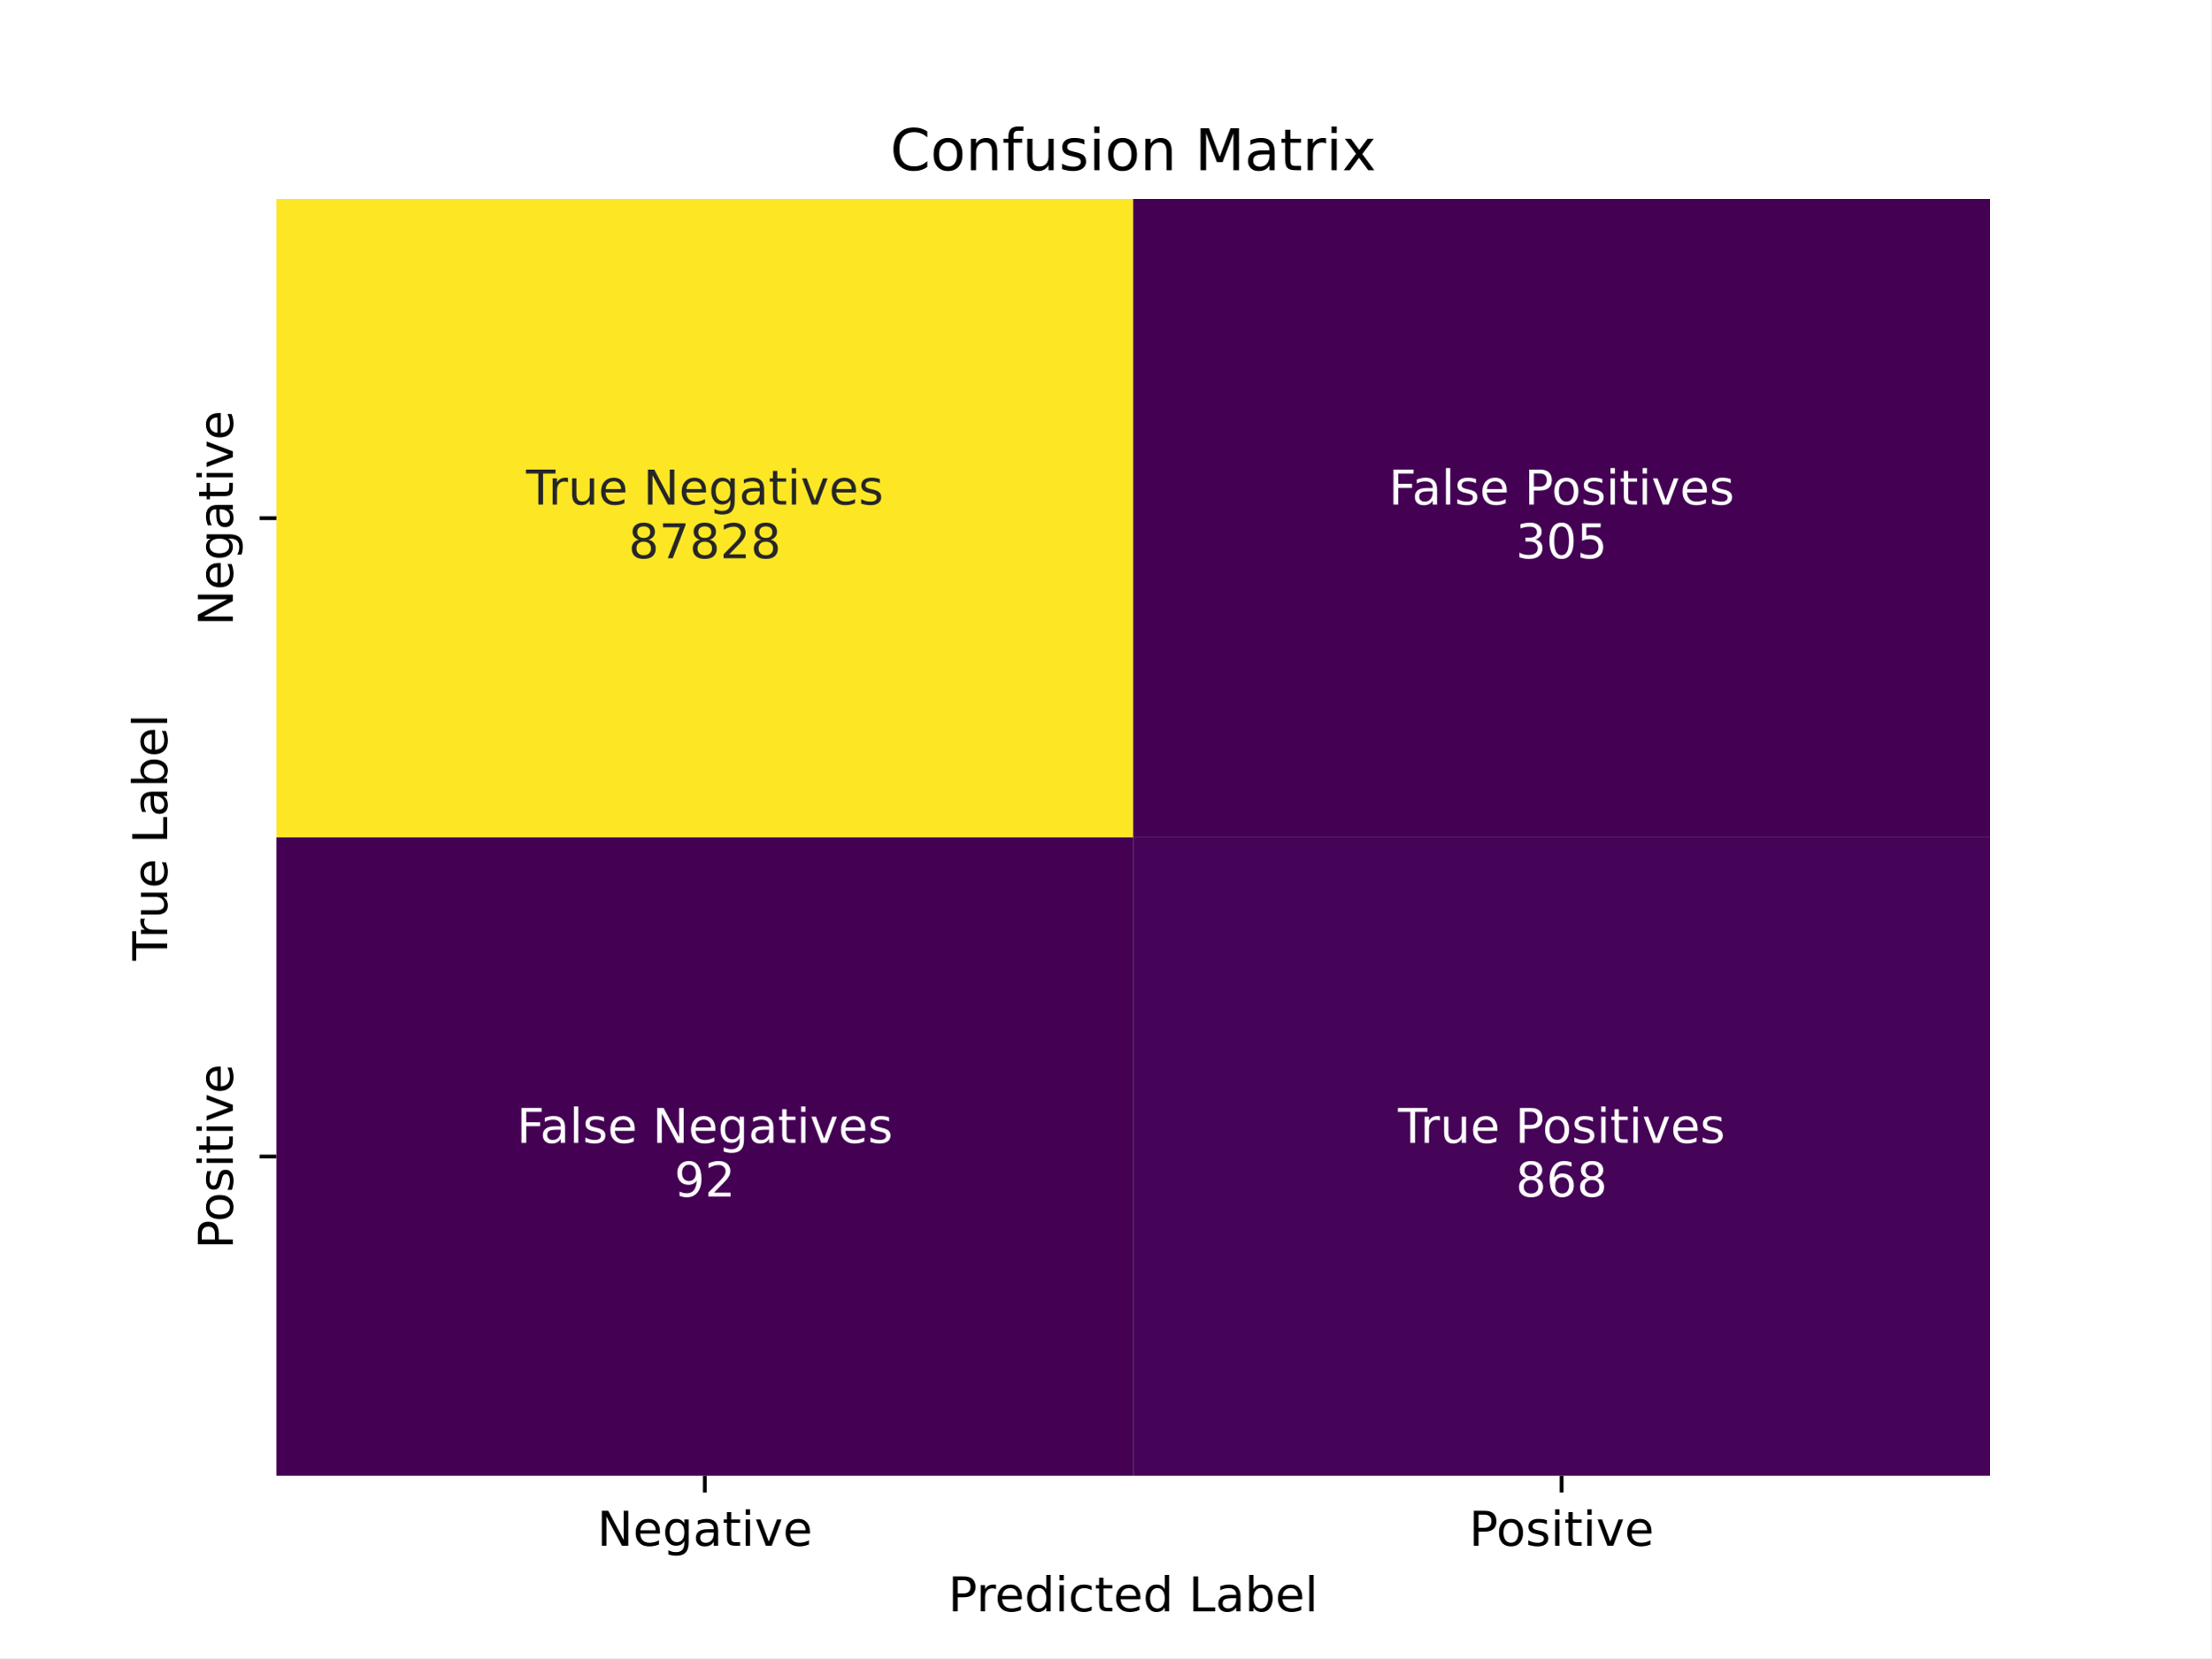
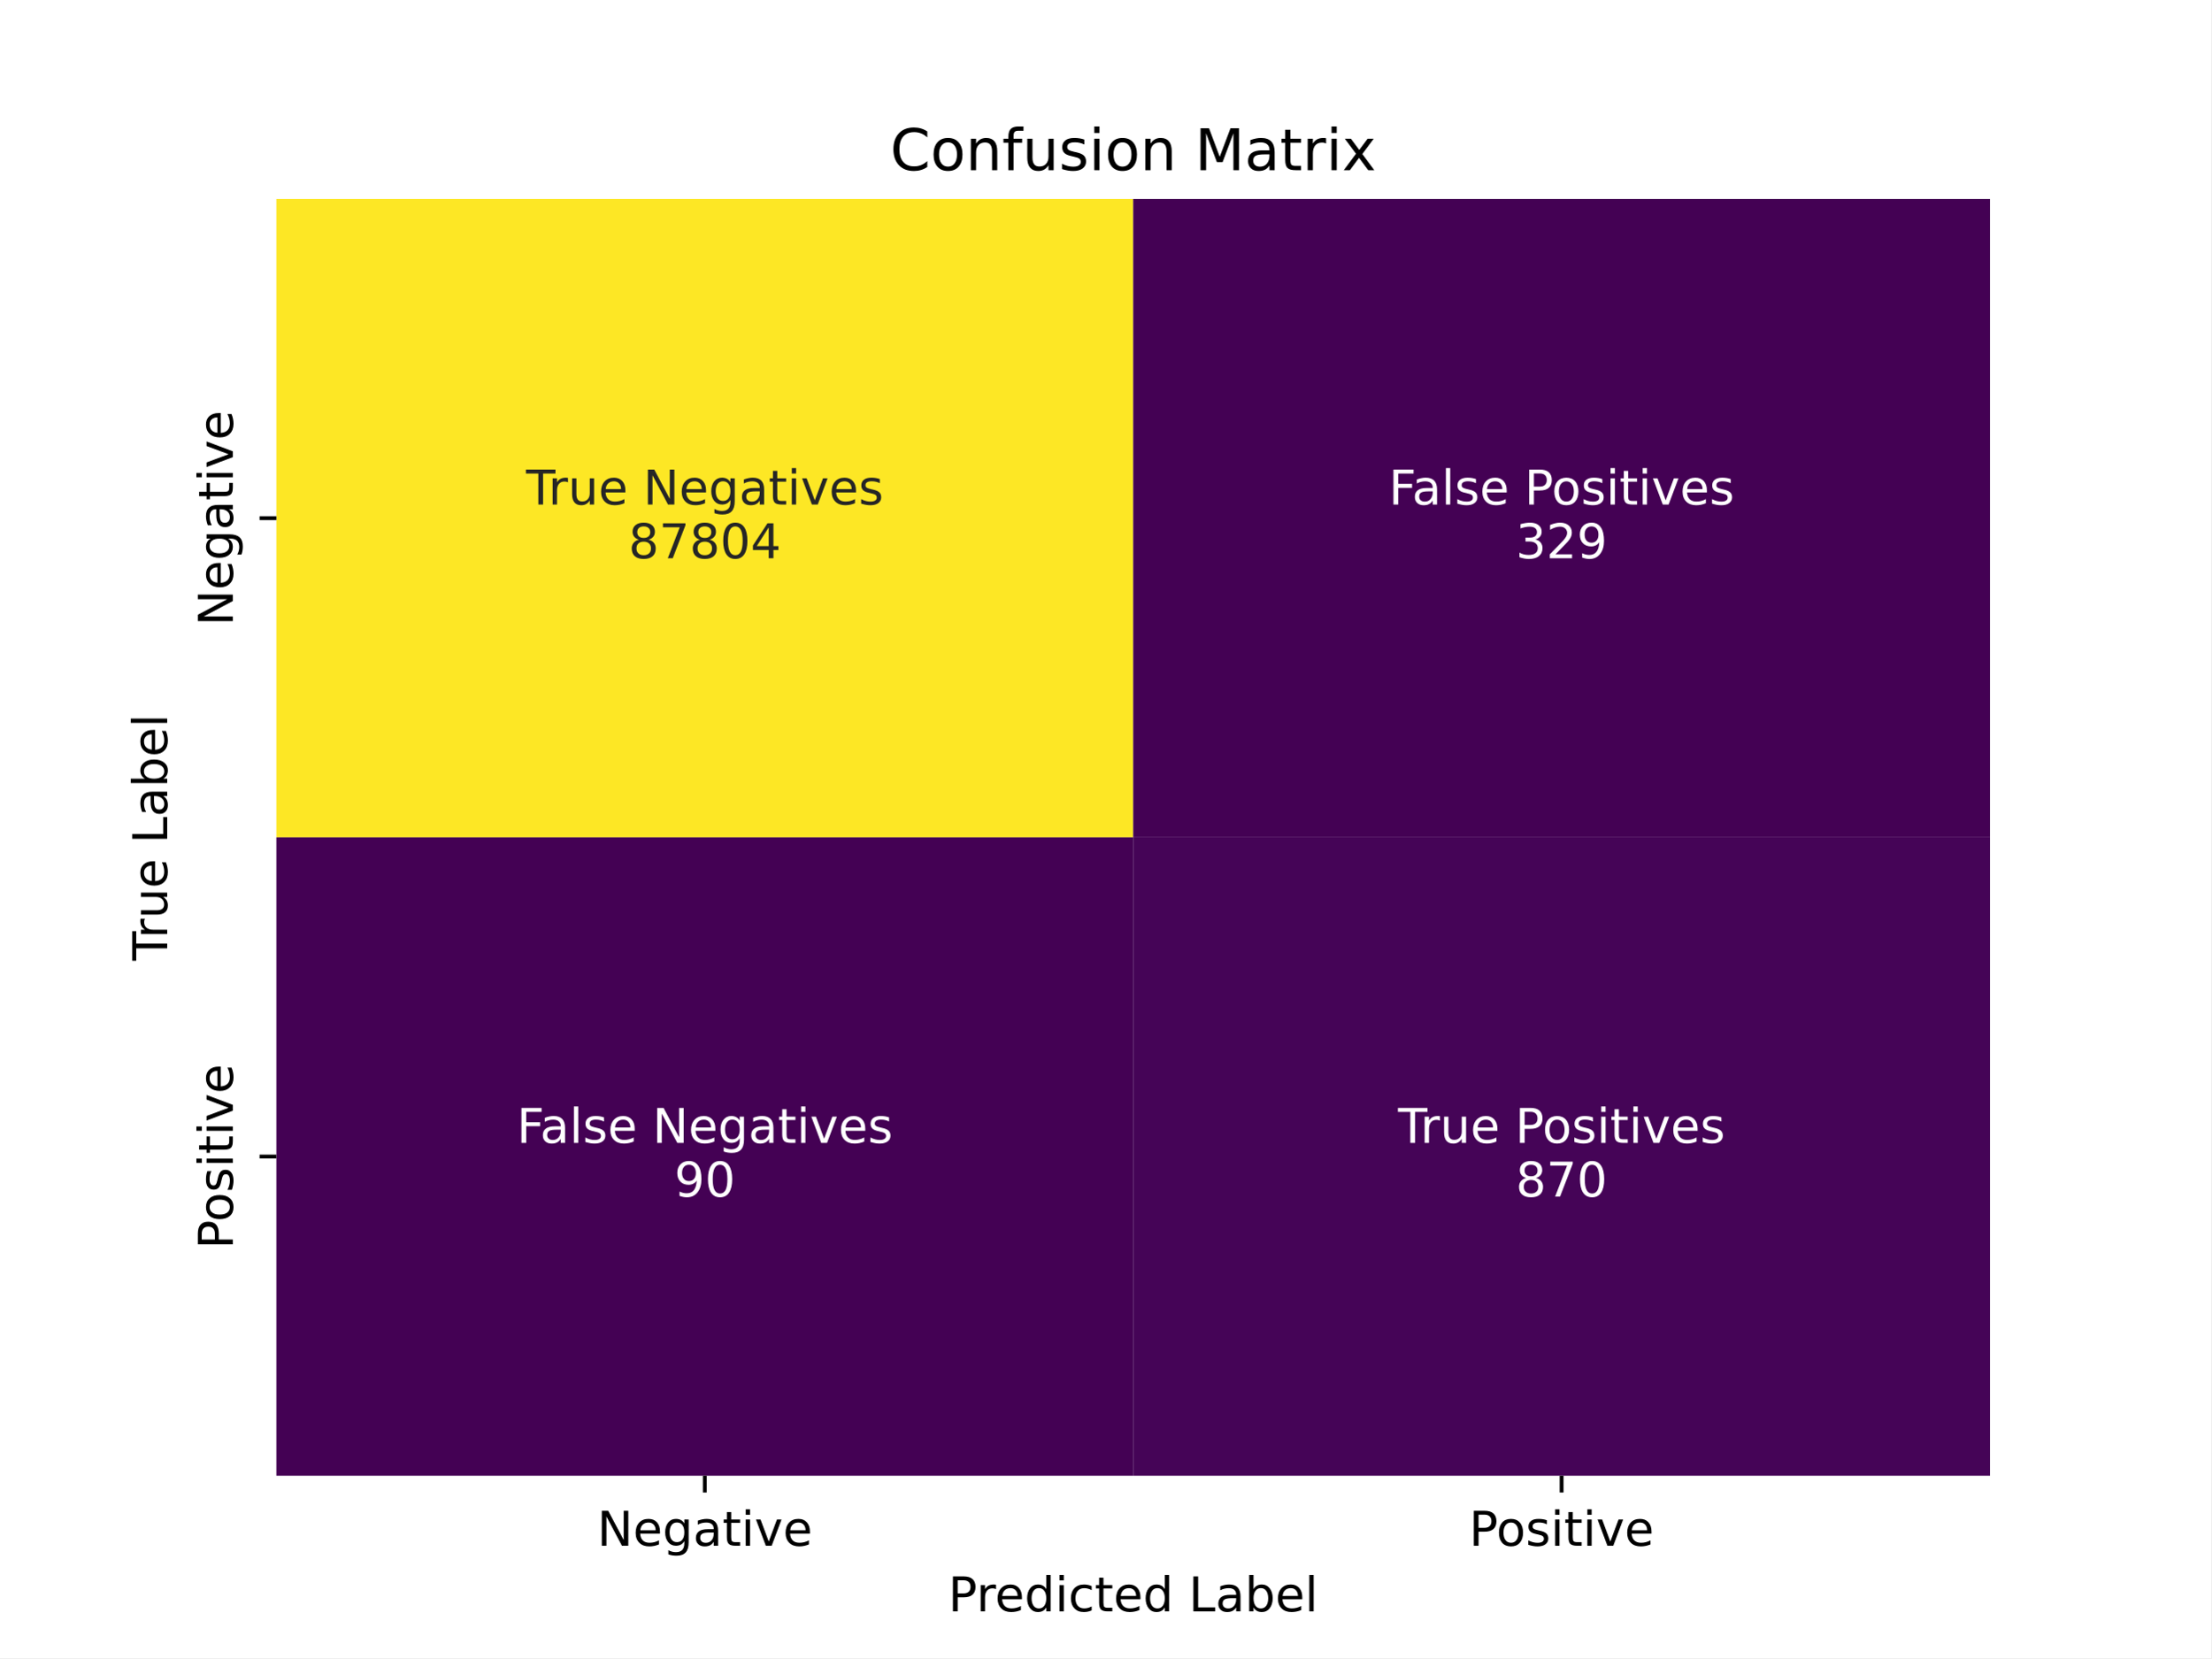
<svg xmlns="http://www.w3.org/2000/svg" xmlns:xlink="http://www.w3.org/1999/xlink" width="460.8pt" height="345.6pt" viewBox="0 0 460.8 345.6" version="1.1">
  <defs>
    <style type="text/css">*{stroke-linejoin: round; stroke-linecap: butt}</style>
  </defs>
  <g id="figure_1">
    <g id="patch_1">
      <path d="M 0 345.6  L 460.8 345.6  L 460.8 0  L 0 0  z " style="fill: #ffffff" />
    </g>
    <g id="axes_1">
      <g id="patch_2">
        <path d="M 57.6 307.584  L 414.72 307.584  L 414.72 41.472  L 57.6 41.472  z " style="fill: #ffffff" />
      </g>
      <g id="QuadMesh_1">
-         <path d="M 57.6 41.472  L 236.16 41.472  L 236.16 174.528  L 57.6 174.528  L 57.6 41.472  " clip-path="url(#p734ad0d34f)" style="fill: #fde725" />
-         <path d="M 236.16 41.472  L 414.72 41.472  L 414.72 174.528  L 236.16 174.528  L 236.16 41.472  " clip-path="url(#p734ad0d34f)" style="fill: #440154" />
-         <path d="M 57.6 174.528  L 236.16 174.528  L 236.16 307.584  L 57.6 307.584  L 57.6 174.528  " clip-path="url(#p734ad0d34f)" style="fill: #440154" />
-         <path d="M 236.16 174.528  L 414.72 174.528  L 414.72 307.584  L 236.16 307.584  L 236.16 174.528  " clip-path="url(#p734ad0d34f)" style="fill: #450457" />
+         <path d="M 57.6 41.472  L 236.16 41.472  L 236.16 174.528  L 57.6 174.528  L 57.6 41.472  " clip-path="url(#p764b5f24a6)" style="fill: #fde725" />
+         <path d="M 236.16 41.472  L 414.72 41.472  L 414.72 174.528  L 236.16 174.528  L 236.16 41.472  " clip-path="url(#p764b5f24a6)" style="fill: #440154" />
+         <path d="M 57.6 174.528  L 236.16 174.528  L 236.16 307.584  L 57.6 307.584  L 57.6 174.528  " clip-path="url(#p764b5f24a6)" style="fill: #440154" />
+         <path d="M 236.16 174.528  L 414.72 174.528  L 414.72 307.584  L 236.16 307.584  L 236.16 174.528  " clip-path="url(#p764b5f24a6)" style="fill: #450457" />
      </g>
      <g id="matplotlib.axis_1">
        <g id="xtick_1">
          <g id="line2d_1">
            <defs>
-               <path id="me4e3aa5c6c" d="M 0 0  L 0 3.5  " style="stroke: #000000; stroke-width: 0.8" />
+               <path id="m398508ca0d" d="M 0 0  L 0 3.5  " style="stroke: #000000; stroke-width: 0.8" />
            </defs>
            <g>
-               <use xlink:href="#me4e3aa5c6c" x="146.88" y="307.584" style="stroke: #000000; stroke-width: 0.8" />
+               <use xlink:href="#m398508ca0d" x="146.88" y="307.584" style="stroke: #000000; stroke-width: 0.8" />
            </g>
          </g>
          <g id="text_1">
            <g transform="translate(124.4394 322.1824) scale(0.1 -0.1)">
              <defs>
                <path id="DejaVuSans-4e" d="M 628 4666  L 1478 4666  L 3547 763  L 3547 4666  L 4159 4666  L 4159 0  L 3309 0  L 1241 3903  L 1241 0  L 628 0  L 628 4666  z " transform="scale(0.015625)" />
                <path id="DejaVuSans-65" d="M 3597 1894  L 3597 1613  L 953 1613  Q 991 1019 1311 708  Q 1631 397 2203 397  Q 2534 397 2845 478  Q 3156 559 3463 722  L 3463 178  Q 3153 47 2828 -22  Q 2503 -91 2169 -91  Q 1331 -91 842 396  Q 353 884 353 1716  Q 353 2575 817 3079  Q 1281 3584 2069 3584  Q 2775 3584 3186 3129  Q 3597 2675 3597 1894  z M 3022 2063  Q 3016 2534 2758 2815  Q 2500 3097 2075 3097  Q 1594 3097 1305 2825  Q 1016 2553 972 2059  L 3022 2063  z " transform="scale(0.015625)" />
                <path id="DejaVuSans-67" d="M 2906 1791  Q 2906 2416 2648 2759  Q 2391 3103 1925 3103  Q 1463 3103 1205 2759  Q 947 2416 947 1791  Q 947 1169 1205 825  Q 1463 481 1925 481  Q 2391 481 2648 825  Q 2906 1169 2906 1791  z M 3481 434  Q 3481 -459 3084 -895  Q 2688 -1331 1869 -1331  Q 1566 -1331 1297 -1286  Q 1028 -1241 775 -1147  L 775 -588  Q 1028 -725 1275 -790  Q 1522 -856 1778 -856  Q 2344 -856 2625 -561  Q 2906 -266 2906 331  L 2906 616  Q 2728 306 2450 153  Q 2172 0 1784 0  Q 1141 0 747 490  Q 353 981 353 1791  Q 353 2603 747 3093  Q 1141 3584 1784 3584  Q 2172 3584 2450 3431  Q 2728 3278 2906 2969  L 2906 3500  L 3481 3500  L 3481 434  z " transform="scale(0.015625)" />
                <path id="DejaVuSans-61" d="M 2194 1759  Q 1497 1759 1228 1600  Q 959 1441 959 1056  Q 959 750 1161 570  Q 1363 391 1709 391  Q 2188 391 2477 730  Q 2766 1069 2766 1631  L 2766 1759  L 2194 1759  z M 3341 1997  L 3341 0  L 2766 0  L 2766 531  Q 2569 213 2275 61  Q 1981 -91 1556 -91  Q 1019 -91 701 211  Q 384 513 384 1019  Q 384 1609 779 1909  Q 1175 2209 1959 2209  L 2766 2209  L 2766 2266  Q 2766 2663 2505 2880  Q 2244 3097 1772 3097  Q 1472 3097 1187 3025  Q 903 2953 641 2809  L 641 3341  Q 956 3463 1253 3523  Q 1550 3584 1831 3584  Q 2591 3584 2966 3190  Q 3341 2797 3341 1997  z " transform="scale(0.015625)" />
                <path id="DejaVuSans-74" d="M 1172 4494  L 1172 3500  L 2356 3500  L 2356 3053  L 1172 3053  L 1172 1153  Q 1172 725 1289 603  Q 1406 481 1766 481  L 2356 481  L 2356 0  L 1766 0  Q 1100 0 847 248  Q 594 497 594 1153  L 594 3053  L 172 3053  L 172 3500  L 594 3500  L 594 4494  L 1172 4494  z " transform="scale(0.015625)" />
                <path id="DejaVuSans-69" d="M 603 3500  L 1178 3500  L 1178 0  L 603 0  L 603 3500  z M 603 4863  L 1178 4863  L 1178 4134  L 603 4134  L 603 4863  z " transform="scale(0.015625)" />
                <path id="DejaVuSans-76" d="M 191 3500  L 800 3500  L 1894 563  L 2988 3500  L 3597 3500  L 2284 0  L 1503 0  L 191 3500  z " transform="scale(0.015625)" />
              </defs>
              <use xlink:href="#DejaVuSans-4e" />
              <use xlink:href="#DejaVuSans-65" transform="translate(74.80469 0)" />
              <use xlink:href="#DejaVuSans-67" transform="translate(136.3281 0)" />
              <use xlink:href="#DejaVuSans-61" transform="translate(199.8047 0)" />
              <use xlink:href="#DejaVuSans-74" transform="translate(261.084 0)" />
              <use xlink:href="#DejaVuSans-69" transform="translate(300.293 0)" />
              <use xlink:href="#DejaVuSans-76" transform="translate(328.0762 0)" />
              <use xlink:href="#DejaVuSans-65" transform="translate(387.2559 0)" />
            </g>
          </g>
        </g>
        <g id="xtick_2">
          <g id="line2d_2">
            <g>
-               <use xlink:href="#me4e3aa5c6c" x="325.44" y="307.584" style="stroke: #000000; stroke-width: 0.8" />
+               <use xlink:href="#m398508ca0d" x="325.44" y="307.584" style="stroke: #000000; stroke-width: 0.8" />
            </g>
          </g>
          <g id="text_2">
            <g transform="translate(306.1681 322.1824) scale(0.1 -0.1)">
              <defs>
                <path id="DejaVuSans-50" d="M 1259 4147  L 1259 2394  L 2053 2394  Q 2494 2394 2734 2622  Q 2975 2850 2975 3272  Q 2975 3691 2734 3919  Q 2494 4147 2053 4147  L 1259 4147  z M 628 4666  L 2053 4666  Q 2838 4666 3239 4311  Q 3641 3956 3641 3272  Q 3641 2581 3239 2228  Q 2838 1875 2053 1875  L 1259 1875  L 1259 0  L 628 0  L 628 4666  z " transform="scale(0.015625)" />
                <path id="DejaVuSans-6f" d="M 1959 3097  Q 1497 3097 1228 2736  Q 959 2375 959 1747  Q 959 1119 1226 758  Q 1494 397 1959 397  Q 2419 397 2687 759  Q 2956 1122 2956 1747  Q 2956 2369 2687 2733  Q 2419 3097 1959 3097  z M 1959 3584  Q 2709 3584 3137 3096  Q 3566 2609 3566 1747  Q 3566 888 3137 398  Q 2709 -91 1959 -91  Q 1206 -91 779 398  Q 353 888 353 1747  Q 353 2609 779 3096  Q 1206 3584 1959 3584  z " transform="scale(0.015625)" />
                <path id="DejaVuSans-73" d="M 2834 3397  L 2834 2853  Q 2591 2978 2328 3040  Q 2066 3103 1784 3103  Q 1356 3103 1142 2972  Q 928 2841 928 2578  Q 928 2378 1081 2264  Q 1234 2150 1697 2047  L 1894 2003  Q 2506 1872 2764 1633  Q 3022 1394 3022 966  Q 3022 478 2636 193  Q 2250 -91 1575 -91  Q 1294 -91 989 -36  Q 684 19 347 128  L 347 722  Q 666 556 975 473  Q 1284 391 1588 391  Q 1994 391 2212 530  Q 2431 669 2431 922  Q 2431 1156 2273 1281  Q 2116 1406 1581 1522  L 1381 1569  Q 847 1681 609 1914  Q 372 2147 372 2553  Q 372 3047 722 3315  Q 1072 3584 1716 3584  Q 2034 3584 2315 3537  Q 2597 3491 2834 3397  z " transform="scale(0.015625)" />
              </defs>
              <use xlink:href="#DejaVuSans-50" />
              <use xlink:href="#DejaVuSans-6f" transform="translate(56.67773 0)" />
              <use xlink:href="#DejaVuSans-73" transform="translate(117.8594 0)" />
              <use xlink:href="#DejaVuSans-69" transform="translate(169.959 0)" />
              <use xlink:href="#DejaVuSans-74" transform="translate(197.7422 0)" />
              <use xlink:href="#DejaVuSans-69" transform="translate(236.9512 0)" />
              <use xlink:href="#DejaVuSans-76" transform="translate(264.7344 0)" />
              <use xlink:href="#DejaVuSans-65" transform="translate(323.9141 0)" />
            </g>
          </g>
        </g>
        <g id="text_3">
          <g transform="translate(197.6108 335.8606) scale(0.1 -0.1)">
            <defs>
              <path id="DejaVuSans-72" d="M 2631 2963  Q 2534 3019 2420 3045  Q 2306 3072 2169 3072  Q 1681 3072 1420 2755  Q 1159 2438 1159 1844  L 1159 0  L 581 0  L 581 3500  L 1159 3500  L 1159 2956  Q 1341 3275 1631 3429  Q 1922 3584 2338 3584  Q 2397 3584 2469 3576  Q 2541 3569 2628 3553  L 2631 2963  z " transform="scale(0.015625)" />
              <path id="DejaVuSans-64" d="M 2906 2969  L 2906 4863  L 3481 4863  L 3481 0  L 2906 0  L 2906 525  Q 2725 213 2448 61  Q 2172 -91 1784 -91  Q 1150 -91 751 415  Q 353 922 353 1747  Q 353 2572 751 3078  Q 1150 3584 1784 3584  Q 2172 3584 2448 3432  Q 2725 3281 2906 2969  z M 947 1747  Q 947 1113 1208 752  Q 1469 391 1925 391  Q 2381 391 2643 752  Q 2906 1113 2906 1747  Q 2906 2381 2643 2742  Q 2381 3103 1925 3103  Q 1469 3103 1208 2742  Q 947 2381 947 1747  z " transform="scale(0.015625)" />
              <path id="DejaVuSans-63" d="M 3122 3366  L 3122 2828  Q 2878 2963 2633 3030  Q 2388 3097 2138 3097  Q 1578 3097 1268 2742  Q 959 2388 959 1747  Q 959 1106 1268 751  Q 1578 397 2138 397  Q 2388 397 2633 464  Q 2878 531 3122 666  L 3122 134  Q 2881 22 2623 -34  Q 2366 -91 2075 -91  Q 1284 -91 818 406  Q 353 903 353 1747  Q 353 2603 823 3093  Q 1294 3584 2113 3584  Q 2378 3584 2631 3529  Q 2884 3475 3122 3366  z " transform="scale(0.015625)" />
              <path id="DejaVuSans-20" transform="scale(0.015625)" />
              <path id="DejaVuSans-4c" d="M 628 4666  L 1259 4666  L 1259 531  L 3531 531  L 3531 0  L 628 0  L 628 4666  z " transform="scale(0.015625)" />
              <path id="DejaVuSans-62" d="M 3116 1747  Q 3116 2381 2855 2742  Q 2594 3103 2138 3103  Q 1681 3103 1420 2742  Q 1159 2381 1159 1747  Q 1159 1113 1420 752  Q 1681 391 2138 391  Q 2594 391 2855 752  Q 3116 1113 3116 1747  z M 1159 2969  Q 1341 3281 1617 3432  Q 1894 3584 2278 3584  Q 2916 3584 3314 3078  Q 3713 2572 3713 1747  Q 3713 922 3314 415  Q 2916 -91 2278 -91  Q 1894 -91 1617 61  Q 1341 213 1159 525  L 1159 0  L 581 0  L 581 4863  L 1159 4863  L 1159 2969  z " transform="scale(0.015625)" />
              <path id="DejaVuSans-6c" d="M 603 4863  L 1178 4863  L 1178 0  L 603 0  L 603 4863  z " transform="scale(0.015625)" />
            </defs>
            <use xlink:href="#DejaVuSans-50" />
            <use xlink:href="#DejaVuSans-72" transform="translate(58.55273 0)" />
            <use xlink:href="#DejaVuSans-65" transform="translate(97.41602 0)" />
            <use xlink:href="#DejaVuSans-64" transform="translate(158.9395 0)" />
            <use xlink:href="#DejaVuSans-69" transform="translate(222.416 0)" />
            <use xlink:href="#DejaVuSans-63" transform="translate(250.1992 0)" />
            <use xlink:href="#DejaVuSans-74" transform="translate(305.1797 0)" />
            <use xlink:href="#DejaVuSans-65" transform="translate(344.3887 0)" />
            <use xlink:href="#DejaVuSans-64" transform="translate(405.9121 0)" />
            <use xlink:href="#DejaVuSans-20" transform="translate(469.3887 0)" />
            <use xlink:href="#DejaVuSans-4c" transform="translate(501.1758 0)" />
            <use xlink:href="#DejaVuSans-61" transform="translate(556.8887 0)" />
            <use xlink:href="#DejaVuSans-62" transform="translate(618.168 0)" />
            <use xlink:href="#DejaVuSans-65" transform="translate(681.6445 0)" />
            <use xlink:href="#DejaVuSans-6c" transform="translate(743.168 0)" />
          </g>
        </g>
      </g>
      <g id="matplotlib.axis_2">
        <g id="ytick_1">
          <g id="line2d_3">
            <defs>
-               <path id="m666136310e" d="M 0 0  L -3.5 0  " style="stroke: #000000; stroke-width: 0.8" />
+               <path id="m5c669496c6" d="M 0 0  L -3.5 0  " style="stroke: #000000; stroke-width: 0.8" />
            </defs>
            <g>
-               <use xlink:href="#m666136310e" x="57.6" y="108" style="stroke: #000000; stroke-width: 0.8" />
+               <use xlink:href="#m5c669496c6" x="57.6" y="108" style="stroke: #000000; stroke-width: 0.8" />
            </g>
          </g>
          <g id="text_4">
            <g transform="translate(48.52031 130.4406) rotate(-90) scale(0.1 -0.1)">
              <use xlink:href="#DejaVuSans-4e" />
              <use xlink:href="#DejaVuSans-65" transform="translate(74.80469 0)" />
              <use xlink:href="#DejaVuSans-67" transform="translate(136.3281 0)" />
              <use xlink:href="#DejaVuSans-61" transform="translate(199.8047 0)" />
              <use xlink:href="#DejaVuSans-74" transform="translate(261.084 0)" />
              <use xlink:href="#DejaVuSans-69" transform="translate(300.293 0)" />
              <use xlink:href="#DejaVuSans-76" transform="translate(328.0762 0)" />
              <use xlink:href="#DejaVuSans-65" transform="translate(387.2559 0)" />
            </g>
          </g>
        </g>
        <g id="ytick_2">
          <g id="line2d_4">
            <g>
-               <use xlink:href="#m666136310e" x="57.6" y="241.056" style="stroke: #000000; stroke-width: 0.8" />
+               <use xlink:href="#m5c669496c6" x="57.6" y="241.056" style="stroke: #000000; stroke-width: 0.8" />
            </g>
          </g>
          <g id="text_5">
            <g transform="translate(48.52031 260.3279) rotate(-90) scale(0.1 -0.1)">
              <use xlink:href="#DejaVuSans-50" />
              <use xlink:href="#DejaVuSans-6f" transform="translate(56.67773 0)" />
              <use xlink:href="#DejaVuSans-73" transform="translate(117.8594 0)" />
              <use xlink:href="#DejaVuSans-69" transform="translate(169.959 0)" />
              <use xlink:href="#DejaVuSans-74" transform="translate(197.7422 0)" />
              <use xlink:href="#DejaVuSans-69" transform="translate(236.9512 0)" />
              <use xlink:href="#DejaVuSans-76" transform="translate(264.7344 0)" />
              <use xlink:href="#DejaVuSans-65" transform="translate(323.9141 0)" />
            </g>
          </g>
        </g>
        <g id="text_6">
          <g transform="translate(34.84219 200.2241) rotate(-90) scale(0.1 -0.1)">
            <defs>
              <path id="DejaVuSans-54" d="M -19 4666  L 3928 4666  L 3928 4134  L 2272 4134  L 2272 0  L 1638 0  L 1638 4134  L -19 4134  L -19 4666  z " transform="scale(0.015625)" />
              <path id="DejaVuSans-75" d="M 544 1381  L 544 3500  L 1119 3500  L 1119 1403  Q 1119 906 1312 657  Q 1506 409 1894 409  Q 2359 409 2629 706  Q 2900 1003 2900 1516  L 2900 3500  L 3475 3500  L 3475 0  L 2900 0  L 2900 538  Q 2691 219 2414 64  Q 2138 -91 1772 -91  Q 1169 -91 856 284  Q 544 659 544 1381  z M 1991 3584  L 1991 3584  z " transform="scale(0.015625)" />
            </defs>
            <use xlink:href="#DejaVuSans-54" />
            <use xlink:href="#DejaVuSans-72" transform="translate(46.33398 0)" />
            <use xlink:href="#DejaVuSans-75" transform="translate(87.44727 0)" />
            <use xlink:href="#DejaVuSans-65" transform="translate(150.8262 0)" />
            <use xlink:href="#DejaVuSans-20" transform="translate(212.3496 0)" />
            <use xlink:href="#DejaVuSans-4c" transform="translate(244.1367 0)" />
            <use xlink:href="#DejaVuSans-61" transform="translate(299.8496 0)" />
            <use xlink:href="#DejaVuSans-62" transform="translate(361.1289 0)" />
            <use xlink:href="#DejaVuSans-65" transform="translate(424.6055 0)" />
            <use xlink:href="#DejaVuSans-6c" transform="translate(486.1289 0)" />
          </g>
        </g>
      </g>
      <g id="text_7">
        <g style="fill: #262626" transform="translate(109.6284 105.1605) scale(0.1 -0.1)">
          <use xlink:href="#DejaVuSans-54" />
          <use xlink:href="#DejaVuSans-72" transform="translate(46.33398 0)" />
          <use xlink:href="#DejaVuSans-75" transform="translate(87.44727 0)" />
          <use xlink:href="#DejaVuSans-65" transform="translate(150.8262 0)" />
          <use xlink:href="#DejaVuSans-20" transform="translate(212.3496 0)" />
          <use xlink:href="#DejaVuSans-4e" transform="translate(244.1367 0)" />
          <use xlink:href="#DejaVuSans-65" transform="translate(318.9414 0)" />
          <use xlink:href="#DejaVuSans-67" transform="translate(380.4648 0)" />
          <use xlink:href="#DejaVuSans-61" transform="translate(443.9414 0)" />
          <use xlink:href="#DejaVuSans-74" transform="translate(505.2207 0)" />
          <use xlink:href="#DejaVuSans-69" transform="translate(544.4297 0)" />
          <use xlink:href="#DejaVuSans-76" transform="translate(572.2129 0)" />
          <use xlink:href="#DejaVuSans-65" transform="translate(631.3926 0)" />
          <use xlink:href="#DejaVuSans-73" transform="translate(692.916 0)" />
        </g>
        <g style="fill: #262626" transform="translate(130.9737 116.3583) scale(0.1 -0.1)">
          <defs>
            <path id="DejaVuSans-38" d="M 2034 2216  Q 1584 2216 1326 1975  Q 1069 1734 1069 1313  Q 1069 891 1326 650  Q 1584 409 2034 409  Q 2484 409 2743 651  Q 3003 894 3003 1313  Q 3003 1734 2745 1975  Q 2488 2216 2034 2216  z M 1403 2484  Q 997 2584 770 2862  Q 544 3141 544 3541  Q 544 4100 942 4425  Q 1341 4750 2034 4750  Q 2731 4750 3128 4425  Q 3525 4100 3525 3541  Q 3525 3141 3298 2862  Q 3072 2584 2669 2484  Q 3125 2378 3379 2068  Q 3634 1759 3634 1313  Q 3634 634 3220 271  Q 2806 -91 2034 -91  Q 1263 -91 848 271  Q 434 634 434 1313  Q 434 1759 690 2068  Q 947 2378 1403 2484  z M 1172 3481  Q 1172 3119 1398 2916  Q 1625 2713 2034 2713  Q 2441 2713 2670 2916  Q 2900 3119 2900 3481  Q 2900 3844 2670 4047  Q 2441 4250 2034 4250  Q 1625 4250 1398 4047  Q 1172 3844 1172 3481  z " transform="scale(0.015625)" />
            <path id="DejaVuSans-37" d="M 525 4666  L 3525 4666  L 3525 4397  L 1831 0  L 1172 0  L 2766 4134  L 525 4134  L 525 4666  z " transform="scale(0.015625)" />
-             <path id="DejaVuSans-32" d="M 1228 531  L 3431 531  L 3431 0  L 469 0  L 469 531  Q 828 903 1448 1529  Q 2069 2156 2228 2338  Q 2531 2678 2651 2914  Q 2772 3150 2772 3378  Q 2772 3750 2511 3984  Q 2250 4219 1831 4219  Q 1534 4219 1204 4116  Q 875 4013 500 3803  L 500 4441  Q 881 4594 1212 4672  Q 1544 4750 1819 4750  Q 2544 4750 2975 4387  Q 3406 4025 3406 3419  Q 3406 3131 3298 2873  Q 3191 2616 2906 2266  Q 2828 2175 2409 1742  Q 1991 1309 1228 531  z " transform="scale(0.015625)" />
+             <path id="DejaVuSans-30" d="M 2034 4250  Q 1547 4250 1301 3770  Q 1056 3291 1056 2328  Q 1056 1369 1301 889  Q 1547 409 2034 409  Q 2525 409 2770 889  Q 3016 1369 3016 2328  Q 3016 3291 2770 3770  Q 2525 4250 2034 4250  z M 2034 4750  Q 2819 4750 3233 4129  Q 3647 3509 3647 2328  Q 3647 1150 3233 529  Q 2819 -91 2034 -91  Q 1250 -91 836 529  Q 422 1150 422 2328  Q 422 3509 836 4129  Q 1250 4750 2034 4750  z " transform="scale(0.015625)" />
+             <path id="DejaVuSans-34" d="M 2419 4116  L 825 1625  L 2419 1625  L 2419 4116  z M 2253 4666  L 3047 4666  L 3047 1625  L 3713 1625  L 3713 1100  L 3047 1100  L 3047 0  L 2419 0  L 2419 1100  L 313 1100  L 313 1709  L 2253 4666  z " transform="scale(0.015625)" />
          </defs>
          <use xlink:href="#DejaVuSans-38" />
          <use xlink:href="#DejaVuSans-37" transform="translate(63.62305 0)" />
          <use xlink:href="#DejaVuSans-38" transform="translate(127.2461 0)" />
-           <use xlink:href="#DejaVuSans-32" transform="translate(190.8691 0)" />
-           <use xlink:href="#DejaVuSans-38" transform="translate(254.4922 0)" />
+           <use xlink:href="#DejaVuSans-30" transform="translate(190.8691 0)" />
+           <use xlink:href="#DejaVuSans-34" transform="translate(254.4922 0)" />
        </g>
      </g>
      <g id="text_8">
        <g style="fill: #ffffff" transform="translate(289.4205 105.1605) scale(0.1 -0.1)">
          <defs>
            <path id="DejaVuSans-46" d="M 628 4666  L 3309 4666  L 3309 4134  L 1259 4134  L 1259 2759  L 3109 2759  L 3109 2228  L 1259 2228  L 1259 0  L 628 0  L 628 4666  z " transform="scale(0.015625)" />
          </defs>
          <use xlink:href="#DejaVuSans-46" />
          <use xlink:href="#DejaVuSans-61" transform="translate(48.39453 0)" />
          <use xlink:href="#DejaVuSans-6c" transform="translate(109.6738 0)" />
          <use xlink:href="#DejaVuSans-73" transform="translate(137.457 0)" />
          <use xlink:href="#DejaVuSans-65" transform="translate(189.5566 0)" />
          <use xlink:href="#DejaVuSans-20" transform="translate(251.0801 0)" />
          <use xlink:href="#DejaVuSans-50" transform="translate(282.8672 0)" />
          <use xlink:href="#DejaVuSans-6f" transform="translate(339.5449 0)" />
          <use xlink:href="#DejaVuSans-73" transform="translate(400.7266 0)" />
          <use xlink:href="#DejaVuSans-69" transform="translate(452.8262 0)" />
          <use xlink:href="#DejaVuSans-74" transform="translate(480.6094 0)" />
          <use xlink:href="#DejaVuSans-69" transform="translate(519.8184 0)" />
          <use xlink:href="#DejaVuSans-76" transform="translate(547.6016 0)" />
          <use xlink:href="#DejaVuSans-65" transform="translate(606.7812 0)" />
          <use xlink:href="#DejaVuSans-73" transform="translate(668.3047 0)" />
        </g>
        <g style="fill: #ffffff" transform="translate(315.8963 116.3583) scale(0.1 -0.1)">
          <defs>
            <path id="DejaVuSans-33" d="M 2597 2516  Q 3050 2419 3304 2112  Q 3559 1806 3559 1356  Q 3559 666 3084 287  Q 2609 -91 1734 -91  Q 1441 -91 1130 -33  Q 819 25 488 141  L 488 750  Q 750 597 1062 519  Q 1375 441 1716 441  Q 2309 441 2620 675  Q 2931 909 2931 1356  Q 2931 1769 2642 2001  Q 2353 2234 1838 2234  L 1294 2234  L 1294 2753  L 1863 2753  Q 2328 2753 2575 2939  Q 2822 3125 2822 3475  Q 2822 3834 2567 4026  Q 2313 4219 1838 4219  Q 1578 4219 1281 4162  Q 984 4106 628 3988  L 628 4550  Q 988 4650 1302 4700  Q 1616 4750 1894 4750  Q 2613 4750 3031 4423  Q 3450 4097 3450 3541  Q 3450 3153 3228 2886  Q 3006 2619 2597 2516  z " transform="scale(0.015625)" />
-             <path id="DejaVuSans-30" d="M 2034 4250  Q 1547 4250 1301 3770  Q 1056 3291 1056 2328  Q 1056 1369 1301 889  Q 1547 409 2034 409  Q 2525 409 2770 889  Q 3016 1369 3016 2328  Q 3016 3291 2770 3770  Q 2525 4250 2034 4250  z M 2034 4750  Q 2819 4750 3233 4129  Q 3647 3509 3647 2328  Q 3647 1150 3233 529  Q 2819 -91 2034 -91  Q 1250 -91 836 529  Q 422 1150 422 2328  Q 422 3509 836 4129  Q 1250 4750 2034 4750  z " transform="scale(0.015625)" />
-             <path id="DejaVuSans-35" d="M 691 4666  L 3169 4666  L 3169 4134  L 1269 4134  L 1269 2991  Q 1406 3038 1543 3061  Q 1681 3084 1819 3084  Q 2600 3084 3056 2656  Q 3513 2228 3513 1497  Q 3513 744 3044 326  Q 2575 -91 1722 -91  Q 1428 -91 1123 -41  Q 819 9 494 109  L 494 744  Q 775 591 1075 516  Q 1375 441 1709 441  Q 2250 441 2565 725  Q 2881 1009 2881 1497  Q 2881 1984 2565 2268  Q 2250 2553 1709 2553  Q 1456 2553 1204 2497  Q 953 2441 691 2322  L 691 4666  z " transform="scale(0.015625)" />
+             <path id="DejaVuSans-32" d="M 1228 531  L 3431 531  L 3431 0  L 469 0  L 469 531  Q 828 903 1448 1529  Q 2069 2156 2228 2338  Q 2531 2678 2651 2914  Q 2772 3150 2772 3378  Q 2772 3750 2511 3984  Q 2250 4219 1831 4219  Q 1534 4219 1204 4116  Q 875 4013 500 3803  L 500 4441  Q 881 4594 1212 4672  Q 1544 4750 1819 4750  Q 2544 4750 2975 4387  Q 3406 4025 3406 3419  Q 3406 3131 3298 2873  Q 3191 2616 2906 2266  Q 2828 2175 2409 1742  Q 1991 1309 1228 531  z " transform="scale(0.015625)" />
+             <path id="DejaVuSans-39" d="M 703 97  L 703 672  Q 941 559 1184 500  Q 1428 441 1663 441  Q 2288 441 2617 861  Q 2947 1281 2994 2138  Q 2813 1869 2534 1725  Q 2256 1581 1919 1581  Q 1219 1581 811 2004  Q 403 2428 403 3163  Q 403 3881 828 4315  Q 1253 4750 1959 4750  Q 2769 4750 3195 4129  Q 3622 3509 3622 2328  Q 3622 1225 3098 567  Q 2575 -91 1691 -91  Q 1453 -91 1209 -44  Q 966 3 703 97  z M 1959 2075  Q 2384 2075 2632 2365  Q 2881 2656 2881 3163  Q 2881 3666 2632 3958  Q 2384 4250 1959 4250  Q 1534 4250 1286 3958  Q 1038 3666 1038 3163  Q 1038 2656 1286 2365  Q 1534 2075 1959 2075  z " transform="scale(0.015625)" />
          </defs>
          <use xlink:href="#DejaVuSans-33" />
-           <use xlink:href="#DejaVuSans-30" transform="translate(63.62305 0)" />
-           <use xlink:href="#DejaVuSans-35" transform="translate(127.2461 0)" />
+           <use xlink:href="#DejaVuSans-32" transform="translate(63.62305 0)" />
+           <use xlink:href="#DejaVuSans-39" transform="translate(127.2461 0)" />
        </g>
      </g>
      <g id="text_9">
        <g style="fill: #ffffff" transform="translate(107.6917 238.2165) scale(0.1 -0.1)">
          <use xlink:href="#DejaVuSans-46" />
          <use xlink:href="#DejaVuSans-61" transform="translate(48.39453 0)" />
          <use xlink:href="#DejaVuSans-6c" transform="translate(109.6738 0)" />
          <use xlink:href="#DejaVuSans-73" transform="translate(137.457 0)" />
          <use xlink:href="#DejaVuSans-65" transform="translate(189.5566 0)" />
          <use xlink:href="#DejaVuSans-20" transform="translate(251.0801 0)" />
          <use xlink:href="#DejaVuSans-4e" transform="translate(282.8672 0)" />
          <use xlink:href="#DejaVuSans-65" transform="translate(357.6719 0)" />
          <use xlink:href="#DejaVuSans-67" transform="translate(419.1953 0)" />
          <use xlink:href="#DejaVuSans-61" transform="translate(482.6719 0)" />
          <use xlink:href="#DejaVuSans-74" transform="translate(543.9512 0)" />
          <use xlink:href="#DejaVuSans-69" transform="translate(583.1602 0)" />
          <use xlink:href="#DejaVuSans-76" transform="translate(610.9434 0)" />
          <use xlink:href="#DejaVuSans-65" transform="translate(670.123 0)" />
          <use xlink:href="#DejaVuSans-73" transform="translate(731.6465 0)" />
        </g>
        <g style="fill: #ffffff" transform="translate(140.5175 249.4143) scale(0.1 -0.1)">
-           <defs>
-             <path id="DejaVuSans-39" d="M 703 97  L 703 672  Q 941 559 1184 500  Q 1428 441 1663 441  Q 2288 441 2617 861  Q 2947 1281 2994 2138  Q 2813 1869 2534 1725  Q 2256 1581 1919 1581  Q 1219 1581 811 2004  Q 403 2428 403 3163  Q 403 3881 828 4315  Q 1253 4750 1959 4750  Q 2769 4750 3195 4129  Q 3622 3509 3622 2328  Q 3622 1225 3098 567  Q 2575 -91 1691 -91  Q 1453 -91 1209 -44  Q 966 3 703 97  z M 1959 2075  Q 2384 2075 2632 2365  Q 2881 2656 2881 3163  Q 2881 3666 2632 3958  Q 2384 4250 1959 4250  Q 1534 4250 1286 3958  Q 1038 3666 1038 3163  Q 1038 2656 1286 2365  Q 1534 2075 1959 2075  z " transform="scale(0.015625)" />
-           </defs>
          <use xlink:href="#DejaVuSans-39" />
-           <use xlink:href="#DejaVuSans-32" transform="translate(63.62305 0)" />
+           <use xlink:href="#DejaVuSans-30" transform="translate(63.62305 0)" />
        </g>
      </g>
      <g id="text_10">
        <g style="fill: #ffffff" transform="translate(291.3572 238.2165) scale(0.1 -0.1)">
          <use xlink:href="#DejaVuSans-54" />
          <use xlink:href="#DejaVuSans-72" transform="translate(46.33398 0)" />
          <use xlink:href="#DejaVuSans-75" transform="translate(87.44727 0)" />
          <use xlink:href="#DejaVuSans-65" transform="translate(150.8262 0)" />
          <use xlink:href="#DejaVuSans-20" transform="translate(212.3496 0)" />
          <use xlink:href="#DejaVuSans-50" transform="translate(244.1367 0)" />
          <use xlink:href="#DejaVuSans-6f" transform="translate(300.8145 0)" />
          <use xlink:href="#DejaVuSans-73" transform="translate(361.9961 0)" />
          <use xlink:href="#DejaVuSans-69" transform="translate(414.0957 0)" />
          <use xlink:href="#DejaVuSans-74" transform="translate(441.8789 0)" />
          <use xlink:href="#DejaVuSans-69" transform="translate(481.0879 0)" />
          <use xlink:href="#DejaVuSans-76" transform="translate(508.8711 0)" />
          <use xlink:href="#DejaVuSans-65" transform="translate(568.0508 0)" />
          <use xlink:href="#DejaVuSans-73" transform="translate(629.5742 0)" />
        </g>
        <g style="fill: #ffffff" transform="translate(315.8963 249.4143) scale(0.1 -0.1)">
-           <defs>
-             <path id="DejaVuSans-36" d="M 2113 2584  Q 1688 2584 1439 2293  Q 1191 2003 1191 1497  Q 1191 994 1439 701  Q 1688 409 2113 409  Q 2538 409 2786 701  Q 3034 994 3034 1497  Q 3034 2003 2786 2293  Q 2538 2584 2113 2584  z M 3366 4563  L 3366 3988  Q 3128 4100 2886 4159  Q 2644 4219 2406 4219  Q 1781 4219 1451 3797  Q 1122 3375 1075 2522  Q 1259 2794 1537 2939  Q 1816 3084 2150 3084  Q 2853 3084 3261 2657  Q 3669 2231 3669 1497  Q 3669 778 3244 343  Q 2819 -91 2113 -91  Q 1303 -91 875 529  Q 447 1150 447 2328  Q 447 3434 972 4092  Q 1497 4750 2381 4750  Q 2619 4750 2861 4703  Q 3103 4656 3366 4563  z " transform="scale(0.015625)" />
-           </defs>
          <use xlink:href="#DejaVuSans-38" />
-           <use xlink:href="#DejaVuSans-36" transform="translate(63.62305 0)" />
-           <use xlink:href="#DejaVuSans-38" transform="translate(127.2461 0)" />
+           <use xlink:href="#DejaVuSans-37" transform="translate(63.62305 0)" />
+           <use xlink:href="#DejaVuSans-30" transform="translate(127.2461 0)" />
        </g>
      </g>
      <g id="text_11">
        <g transform="translate(185.5181 35.472) scale(0.12 -0.12)">
          <defs>
            <path id="DejaVuSans-43" d="M 4122 4306  L 4122 3641  Q 3803 3938 3442 4084  Q 3081 4231 2675 4231  Q 1875 4231 1450 3742  Q 1025 3253 1025 2328  Q 1025 1406 1450 917  Q 1875 428 2675 428  Q 3081 428 3442 575  Q 3803 722 4122 1019  L 4122 359  Q 3791 134 3420 21  Q 3050 -91 2638 -91  Q 1578 -91 968 557  Q 359 1206 359 2328  Q 359 3453 968 4101  Q 1578 4750 2638 4750  Q 3056 4750 3426 4639  Q 3797 4528 4122 4306  z " transform="scale(0.015625)" />
            <path id="DejaVuSans-6e" d="M 3513 2113  L 3513 0  L 2938 0  L 2938 2094  Q 2938 2591 2744 2837  Q 2550 3084 2163 3084  Q 1697 3084 1428 2787  Q 1159 2491 1159 1978  L 1159 0  L 581 0  L 581 3500  L 1159 3500  L 1159 2956  Q 1366 3272 1645 3428  Q 1925 3584 2291 3584  Q 2894 3584 3203 3211  Q 3513 2838 3513 2113  z " transform="scale(0.015625)" />
            <path id="DejaVuSans-66" d="M 2375 4863  L 2375 4384  L 1825 4384  Q 1516 4384 1395 4259  Q 1275 4134 1275 3809  L 1275 3500  L 2222 3500  L 2222 3053  L 1275 3053  L 1275 0  L 697 0  L 697 3053  L 147 3053  L 147 3500  L 697 3500  L 697 3744  Q 697 4328 969 4595  Q 1241 4863 1831 4863  L 2375 4863  z " transform="scale(0.015625)" />
            <path id="DejaVuSans-4d" d="M 628 4666  L 1569 4666  L 2759 1491  L 3956 4666  L 4897 4666  L 4897 0  L 4281 0  L 4281 4097  L 3078 897  L 2444 897  L 1241 4097  L 1241 0  L 628 0  L 628 4666  z " transform="scale(0.015625)" />
            <path id="DejaVuSans-78" d="M 3513 3500  L 2247 1797  L 3578 0  L 2900 0  L 1881 1375  L 863 0  L 184 0  L 1544 1831  L 300 3500  L 978 3500  L 1906 2253  L 2834 3500  L 3513 3500  z " transform="scale(0.015625)" />
          </defs>
          <use xlink:href="#DejaVuSans-43" />
          <use xlink:href="#DejaVuSans-6f" transform="translate(69.82422 0)" />
          <use xlink:href="#DejaVuSans-6e" transform="translate(131.0059 0)" />
          <use xlink:href="#DejaVuSans-66" transform="translate(194.3848 0)" />
          <use xlink:href="#DejaVuSans-75" transform="translate(229.5898 0)" />
          <use xlink:href="#DejaVuSans-73" transform="translate(292.9688 0)" />
          <use xlink:href="#DejaVuSans-69" transform="translate(345.0684 0)" />
          <use xlink:href="#DejaVuSans-6f" transform="translate(372.8516 0)" />
          <use xlink:href="#DejaVuSans-6e" transform="translate(434.0332 0)" />
          <use xlink:href="#DejaVuSans-20" transform="translate(497.4121 0)" />
          <use xlink:href="#DejaVuSans-4d" transform="translate(529.1992 0)" />
          <use xlink:href="#DejaVuSans-61" transform="translate(615.4785 0)" />
          <use xlink:href="#DejaVuSans-74" transform="translate(676.7578 0)" />
          <use xlink:href="#DejaVuSans-72" transform="translate(715.9668 0)" />
          <use xlink:href="#DejaVuSans-69" transform="translate(757.0801 0)" />
          <use xlink:href="#DejaVuSans-78" transform="translate(784.8633 0)" />
        </g>
      </g>
    </g>
  </g>
  <defs>
-     <clipPath id="p734ad0d34f">
+     <clipPath id="p764b5f24a6">
      <rect x="57.6" y="41.472" width="357.12" height="266.112" />
    </clipPath>
  </defs>
</svg>
